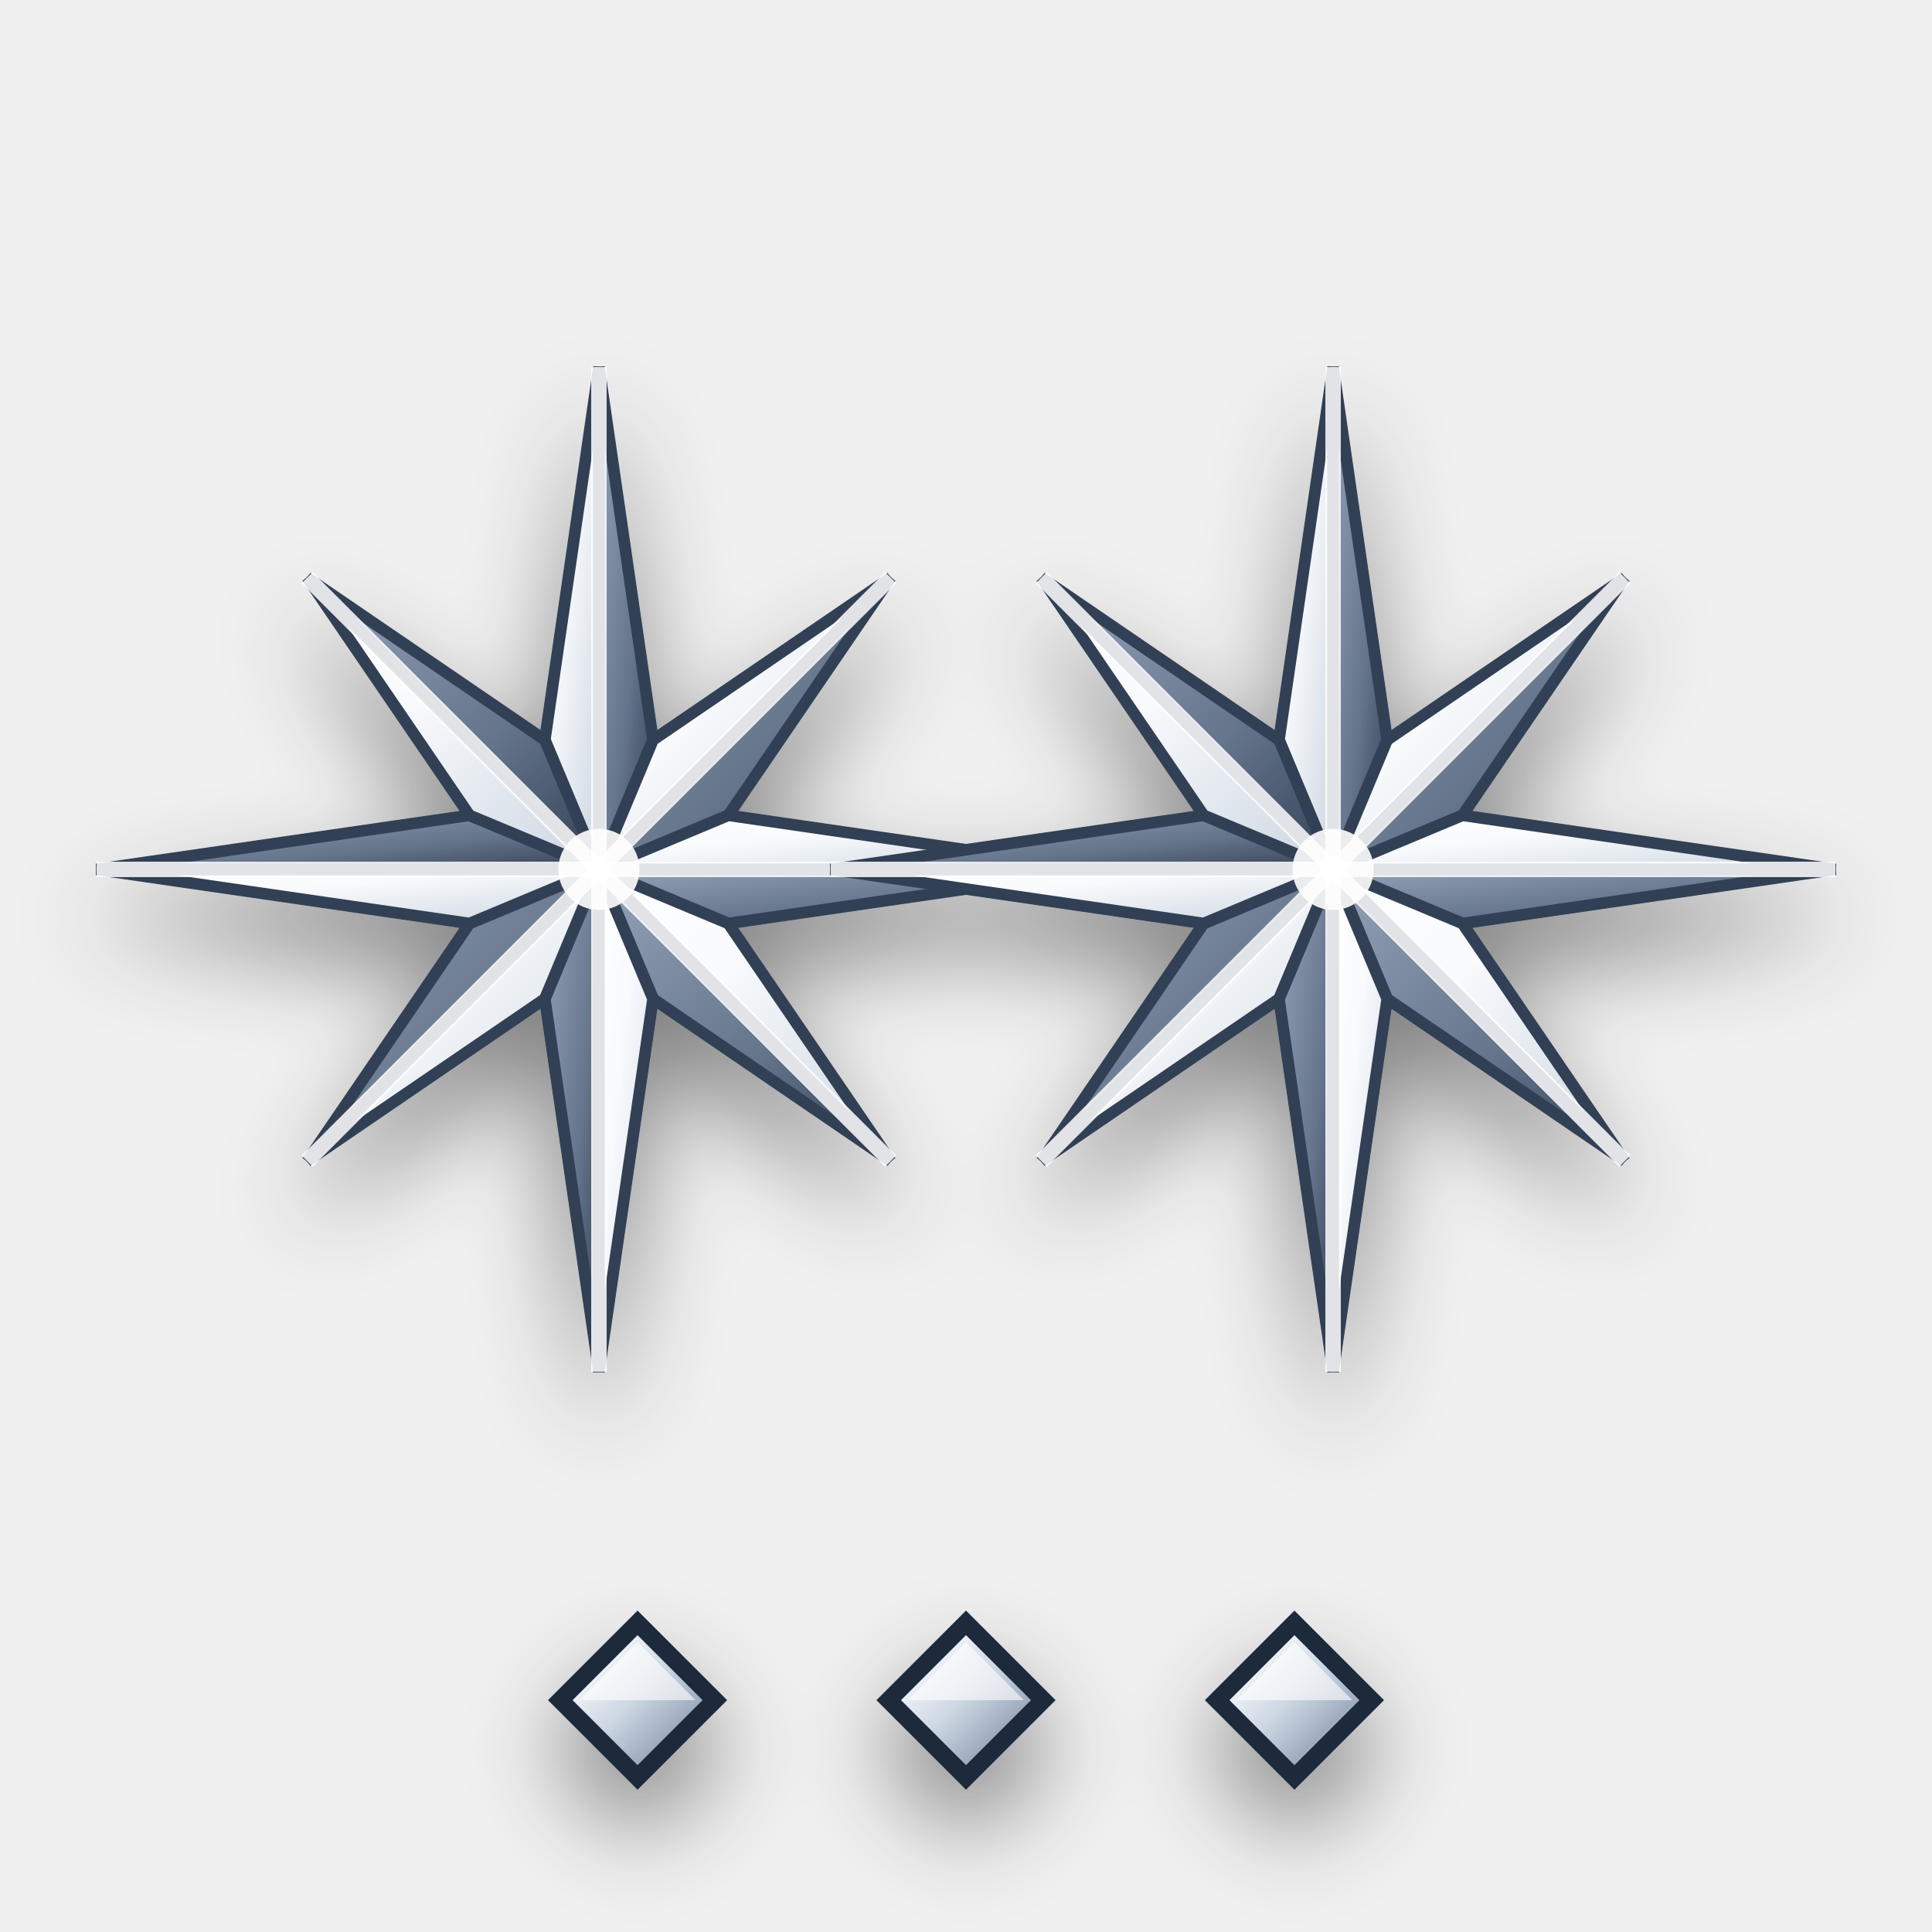
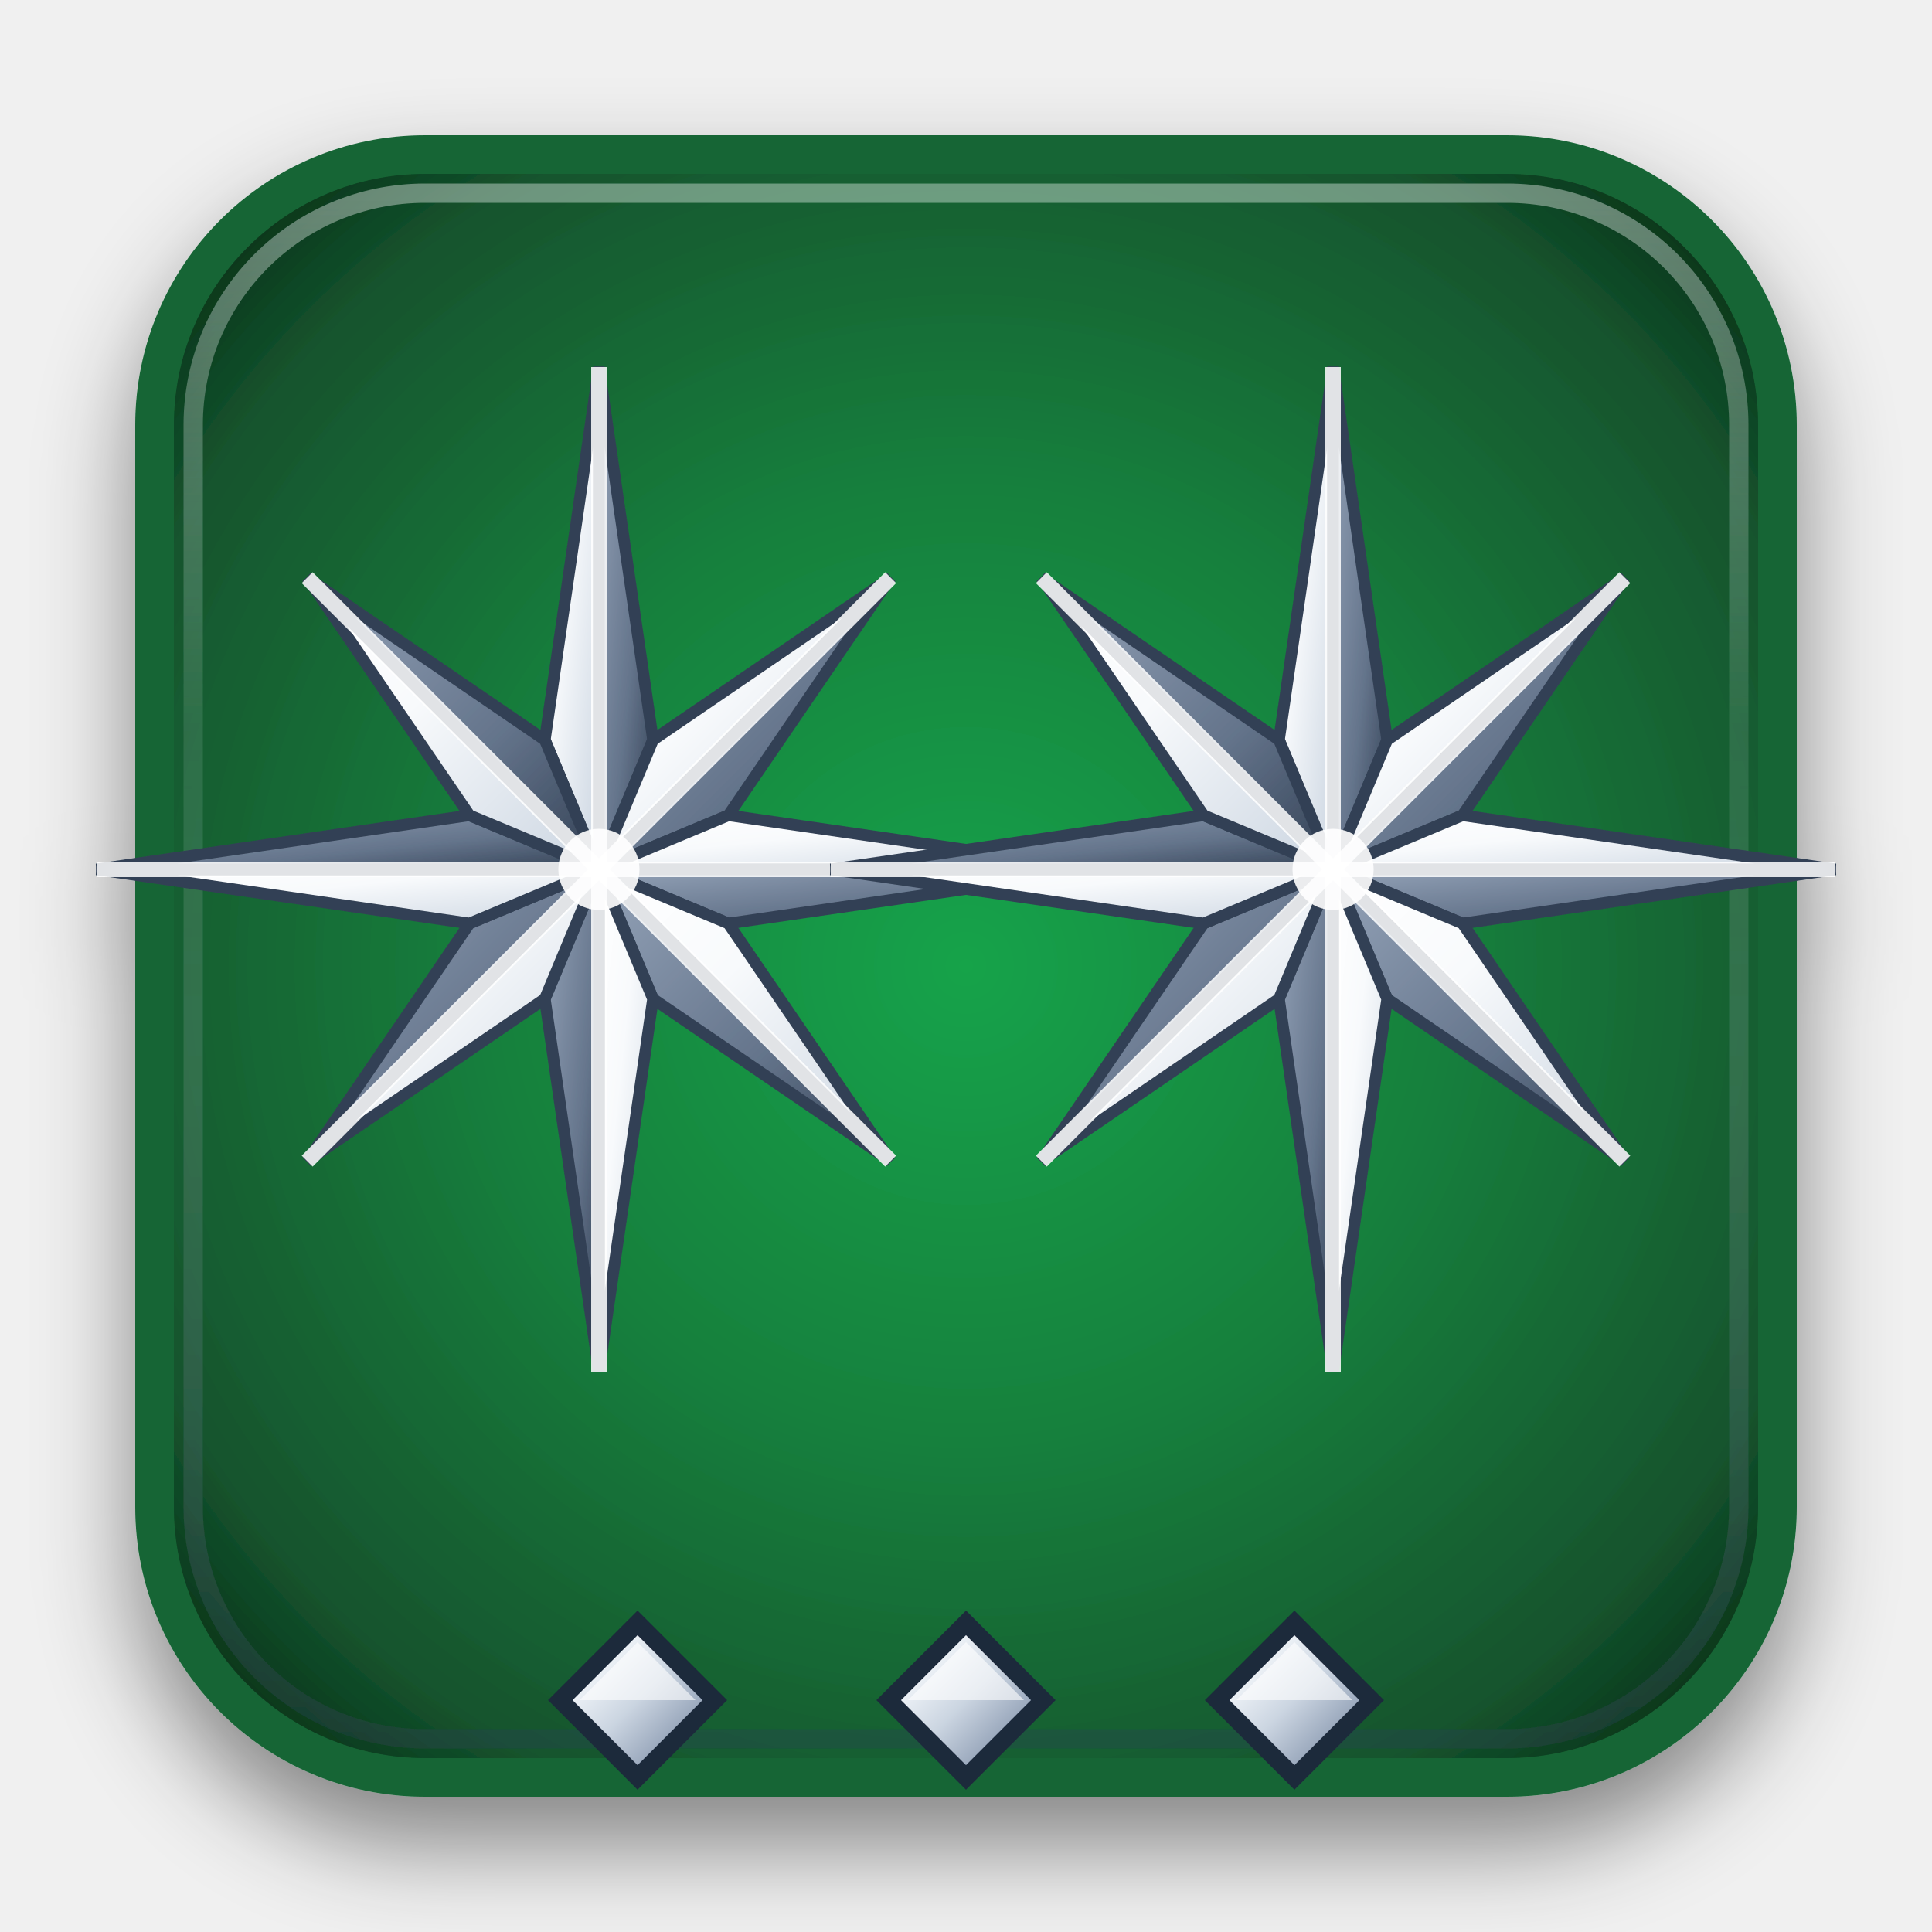
<svg xmlns="http://www.w3.org/2000/svg" viewBox="0 0 100 100" width="100%" height="100%">
  <defs>
    <linearGradient id="silverGrad" x1="0%" y1="0%" x2="100%" y2="100%">
      <stop offset="0%" stop-color="#FFFFFF" />
      <stop offset="25%" stop-color="#F1F5F9" />
      <stop offset="50%" stop-color="#CBD5E1" />
      <stop offset="75%" stop-color="#94A3B8" />
      <stop offset="100%" stop-color="#475569" />
    </linearGradient>
    <linearGradient id="silverBevel" x1="0%" y1="0%" x2="0%" y2="100%">
      <stop offset="0%" stop-color="#FFFFFF" stop-opacity="0.95" />
      <stop offset="35%" stop-color="#E2E8F0" stop-opacity="0.3" />
      <stop offset="100%" stop-color="#334155" stop-opacity="0.85" />
    </linearGradient>
    <linearGradient id="starFacetLight" x1="0%" y1="0%" x2="100%" y2="100%">
      <stop offset="0%" stop-color="#FFFFFF" />
      <stop offset="40%" stop-color="#F8FAFC" />
      <stop offset="100%" stop-color="#CBD5E1" />
    </linearGradient>
    <linearGradient id="starFacetDark" x1="0%" y1="0%" x2="100%" y2="100%">
      <stop offset="0%" stop-color="#94A3B8" />
      <stop offset="60%" stop-color="#64748B" />
      <stop offset="100%" stop-color="#334155" />
    </linearGradient>
    <linearGradient id="goldGrad" x1="0%" y1="0%" x2="100%" y2="100%">
      <stop offset="0%" stop-color="#FFFBEB" />
      <stop offset="20%" stop-color="#FDE047" />
      <stop offset="50%" stop-color="#F59E0B" />
      <stop offset="80%" stop-color="#D97706" />
      <stop offset="100%" stop-color="#78350F" />
    </linearGradient>
    <linearGradient id="goldBevel" x1="0%" y1="0%" x2="0%" y2="100%">
      <stop offset="0%" stop-color="#FEF9C3" stop-opacity="0.95" />
      <stop offset="50%" stop-color="#F59E0B" stop-opacity="0.35" />
      <stop offset="100%" stop-color="#92400E" stop-opacity="0.9" />
    </linearGradient>
    <linearGradient id="goldStarFacetLight" x1="0%" y1="0%" x2="100%" y2="100%">
      <stop offset="0%" stop-color="#FEF9C3" />
      <stop offset="40%" stop-color="#FDE047" />
      <stop offset="100%" stop-color="#F59E0B" />
    </linearGradient>
    <linearGradient id="goldStarFacetDark" x1="0%" y1="0%" x2="100%" y2="100%">
      <stop offset="0%" stop-color="#D97706" />
      <stop offset="60%" stop-color="#B45309" />
      <stop offset="100%" stop-color="#78350F" />
    </linearGradient>
    <linearGradient id="diamondCyan" x1="0%" y1="0%" x2="100%" y2="100%">
      <stop offset="0%" stop-color="#F0F9FF" />
      <stop offset="25%" stop-color="#7DD3FC" />
      <stop offset="50%" stop-color="#0284C7" />
      <stop offset="85%" stop-color="#0369A1" />
      <stop offset="100%" stop-color="#0C4A6E" />
    </linearGradient>
    <linearGradient id="diamondGold" x1="0%" y1="0%" x2="100%" y2="100%">
      <stop offset="0%" stop-color="#FFFBEB" />
      <stop offset="25%" stop-color="#FDE047" />
      <stop offset="50%" stop-color="#F59E0B" />
      <stop offset="80%" stop-color="#D97706" />
      <stop offset="100%" stop-color="#78350F" />
    </linearGradient>
    <linearGradient id="facetTop" x1="0%" y1="0%" x2="0%" y2="100%">
      <stop offset="0%" stop-color="#FFFFFF" stop-opacity="0.9" />
      <stop offset="100%" stop-color="#38BDF8" stop-opacity="0.2" />
    </linearGradient>
    <linearGradient id="facetBottom" x1="0%" y1="0%" x2="0%" y2="100%">
      <stop offset="0%" stop-color="#0284C7" stop-opacity="0.3" />
      <stop offset="100%" stop-color="#082F49" stop-opacity="0.85" />
    </linearGradient>
    <linearGradient id="facetGoldTop" x1="0%" y1="0%" x2="0%" y2="100%">
      <stop offset="0%" stop-color="#FFFFFF" stop-opacity="0.95" />
      <stop offset="100%" stop-color="#FDE047" stop-opacity="0.25" />
    </linearGradient>
    <linearGradient id="facetGoldBottom" x1="0%" y1="0%" x2="0%" y2="100%">
      <stop offset="0%" stop-color="#B45309" stop-opacity="0.35" />
      <stop offset="100%" stop-color="#451A03" stop-opacity="0.9" />
    </linearGradient>
    <radialGradient id="plateCrimson" cx="50%" cy="50%" r="65%">
      <stop offset="0%" stop-color="#6B1D22" />
      <stop offset="50%" stop-color="#4A1216" />
      <stop offset="85%" stop-color="#2D0A0C" />
      <stop offset="100%" stop-color="#1A0406" />
    </radialGradient>
    <filter id="badgeShadow" x="-20%" y="-20%" width="140%" height="140%">
      <feDropShadow dx="0" dy="2.5" stdDeviation="2.5" flood-color="#000000" flood-opacity="0.45" />
    </filter>
    <filter id="goldGlow" x="-30%" y="-30%" width="160%" height="160%">
      <feDropShadow dx="0" dy="1" stdDeviation="3.5" flood-color="#F59E0B" flood-opacity="0.5" />
    </filter>
+     <radialGradient id="plateGrey" cx="50%" cy="50%" r="65%">
+       <stop offset="0%" stop-color="#475569" />
+       <stop offset="50%" stop-color="#334155" />
+       <stop offset="85%" stop-color="#1E293B" />
+       <stop offset="100%" stop-color="#0F172A" />
+     </radialGradient>
+     <radialGradient id="plateLeather" cx="50%" cy="50%" r="65%">
+       <stop offset="0%" stop-color="#854D0E" />
+       <stop offset="45%" stop-color="#713F12" />
+       <stop offset="85%" stop-color="#451A03" />
+       <stop offset="100%" stop-color="#260E02" />
+     </radialGradient>
+     <radialGradient id="plateBlue" cx="50%" cy="50%" r="65%">
+       <stop offset="0%" stop-color="#0284C7" />
+       <stop offset="45%" stop-color="#0369A1" />
+       <stop offset="85%" stop-color="#0C4A6E" />
+       <stop offset="100%" stop-color="#082F49" />
+     </radialGradient>
+     <radialGradient id="plateGreen" cx="50%" cy="50%" r="65%">
+       <stop offset="0%" stop-color="#16A34A" />
+       <stop offset="45%" stop-color="#15803D" />
+       <stop offset="85%" stop-color="#14532D" />
+       <stop offset="100%" stop-color="#052E16" />
+     </radialGradient>
+     <radialGradient id="plateCrimson" cx="50%" cy="50%" r="65%">
+       <stop offset="0%" stop-color="#6B1D22" />
+       <stop offset="50%" stop-color="#4A1216" />
+       <stop offset="85%" stop-color="#2D0A0C" />
+       <stop offset="100%" stop-color="#1A0406" />
+     </radialGradient>
+     <radialGradient id="plateBlack" cx="50%" cy="50%" r="65%">
+       <stop offset="0%" stop-color="#181A22" />
+       <stop offset="50%" stop-color="#0D0E14" />
+       <stop offset="85%" stop-color="#05060A" />
+       <stop offset="100%" stop-color="#000000" />
+     </radialGradient>
+     <linearGradient id="diamondSilver" x1="0%" y1="0%" x2="100%" y2="100%">
+       <stop offset="0%" stop-color="#FFFFFF" />
+       <stop offset="25%" stop-color="#F1F5F9" />
+       <stop offset="50%" stop-color="#CBD5E1" />
+       <stop offset="75%" stop-color="#94A3B8" />
+       <stop offset="100%" stop-color="#475569" />
+     </linearGradient>
+     <linearGradient id="facetSilverTop" x1="0%" y1="0%" x2="0%" y2="100%">
+       <stop offset="0%" stop-color="#FFFFFF" stop-opacity="0.95" />
+       <stop offset="100%" stop-color="#CBD5E1" stop-opacity="0.3" />
+     </linearGradient>
+     <linearGradient id="facetSilverBottom" x1="0%" y1="0%" x2="0%" y2="100%">
+       <stop offset="0%" stop-color="#94A3B8" stop-opacity="0.4" />
+       <stop offset="100%" stop-color="#334155" stop-opacity="0.85" />
+     </linearGradient>
  </defs>
  <g filter="url(#badgeShadow)">
+     <rect x="8" y="8" width="84" height="84" rx="14" fill="url(#plateGreen)" stroke="#166534" stroke-width="2" />
+     <rect x="10" y="10" width="80" height="80" rx="12" fill="none" stroke="url(#silverBevel)" stroke-width="1" opacity="0.4" />
    <g id="star8">
      <polygon points="31,45 28.2,38.3 31.0,19.0" fill="url(#starFacetLight)" stroke="#334155" stroke-width="0.6" />
      <polygon points="31,45 31.0,19.0 33.8,38.3" fill="url(#starFacetDark)" stroke="#334155" stroke-width="0.6" />
      <polygon points="31,45 33.8,38.3 46.1,29.9" fill="url(#starFacetLight)" stroke="#334155" stroke-width="0.6" />
      <polygon points="31,45 46.1,29.9 37.7,42.2" fill="url(#starFacetDark)" stroke="#334155" stroke-width="0.6" />
      <polygon points="31,45 37.7,42.2 57.0,45.0" fill="url(#starFacetLight)" stroke="#334155" stroke-width="0.6" />
      <polygon points="31,45 57.0,45.0 37.7,47.8" fill="url(#starFacetDark)" stroke="#334155" stroke-width="0.6" />
      <polygon points="31,45 37.7,47.8 46.1,60.1" fill="url(#starFacetLight)" stroke="#334155" stroke-width="0.6" />
      <polygon points="31,45 46.1,60.1 33.8,51.7" fill="url(#starFacetDark)" stroke="#334155" stroke-width="0.6" />
      <polygon points="31,45 33.8,51.7 31.0,71.0" fill="url(#starFacetLight)" stroke="#334155" stroke-width="0.6" />
      <polygon points="31,45 31.0,71.0 28.2,51.7" fill="url(#starFacetDark)" stroke="#334155" stroke-width="0.6" />
      <polygon points="31,45 28.2,51.7 15.9,60.1" fill="url(#starFacetLight)" stroke="#334155" stroke-width="0.6" />
      <polygon points="31,45 15.9,60.1 24.3,47.8" fill="url(#starFacetDark)" stroke="#334155" stroke-width="0.6" />
      <polygon points="31,45 24.3,47.8 5.0,45.0" fill="url(#starFacetLight)" stroke="#334155" stroke-width="0.6" />
      <polygon points="31,45 5.0,45.0 24.3,42.2" fill="url(#starFacetDark)" stroke="#334155" stroke-width="0.6" />
      <polygon points="31,45 24.3,42.2 15.9,29.9" fill="url(#starFacetLight)" stroke="#334155" stroke-width="0.6" />
      <polygon points="31,45 15.9,29.9 28.2,38.3" fill="url(#starFacetDark)" stroke="#334155" stroke-width="0.6" />
      <line x1="31" y1="45" x2="31.0" y2="19.0" stroke="#FFFFFF" stroke-width="0.8" opacity="0.85" />
      <line x1="31" y1="45" x2="46.1" y2="29.9" stroke="#FFFFFF" stroke-width="0.8" opacity="0.85" />
      <line x1="31" y1="45" x2="57.0" y2="45.0" stroke="#FFFFFF" stroke-width="0.8" opacity="0.85" />
      <line x1="31" y1="45" x2="46.1" y2="60.1" stroke="#FFFFFF" stroke-width="0.8" opacity="0.85" />
      <line x1="31" y1="45" x2="31.0" y2="71.0" stroke="#FFFFFF" stroke-width="0.8" opacity="0.85" />
      <line x1="31" y1="45" x2="15.9" y2="60.1" stroke="#FFFFFF" stroke-width="0.8" opacity="0.85" />
      <line x1="31" y1="45" x2="5.0" y2="45.0" stroke="#FFFFFF" stroke-width="0.8" opacity="0.85" />
      <line x1="31" y1="45" x2="15.9" y2="29.9" stroke="#FFFFFF" stroke-width="0.8" opacity="0.85" />
      <circle cx="31" cy="45" r="2.1" fill="#FFFFFF" opacity="0.9" />
    </g>
    <g id="star8">
      <polygon points="69,45 66.2,38.3 69.0,19.0" fill="url(#starFacetLight)" stroke="#334155" stroke-width="0.6" />
      <polygon points="69,45 69.0,19.0 71.8,38.3" fill="url(#starFacetDark)" stroke="#334155" stroke-width="0.6" />
      <polygon points="69,45 71.8,38.3 84.1,29.9" fill="url(#starFacetLight)" stroke="#334155" stroke-width="0.6" />
      <polygon points="69,45 84.1,29.9 75.7,42.2" fill="url(#starFacetDark)" stroke="#334155" stroke-width="0.6" />
      <polygon points="69,45 75.7,42.2 95.0,45.0" fill="url(#starFacetLight)" stroke="#334155" stroke-width="0.6" />
      <polygon points="69,45 95.0,45.0 75.7,47.8" fill="url(#starFacetDark)" stroke="#334155" stroke-width="0.6" />
      <polygon points="69,45 75.7,47.8 84.1,60.1" fill="url(#starFacetLight)" stroke="#334155" stroke-width="0.6" />
      <polygon points="69,45 84.1,60.1 71.8,51.7" fill="url(#starFacetDark)" stroke="#334155" stroke-width="0.6" />
      <polygon points="69,45 71.8,51.7 69.0,71.0" fill="url(#starFacetLight)" stroke="#334155" stroke-width="0.6" />
      <polygon points="69,45 69.0,71.0 66.2,51.7" fill="url(#starFacetDark)" stroke="#334155" stroke-width="0.6" />
      <polygon points="69,45 66.2,51.7 53.9,60.1" fill="url(#starFacetLight)" stroke="#334155" stroke-width="0.6" />
      <polygon points="69,45 53.9,60.1 62.3,47.8" fill="url(#starFacetDark)" stroke="#334155" stroke-width="0.6" />
      <polygon points="69,45 62.3,47.8 43.0,45.0" fill="url(#starFacetLight)" stroke="#334155" stroke-width="0.6" />
      <polygon points="69,45 43.0,45.0 62.3,42.2" fill="url(#starFacetDark)" stroke="#334155" stroke-width="0.6" />
      <polygon points="69,45 62.3,42.2 53.9,29.9" fill="url(#starFacetLight)" stroke="#334155" stroke-width="0.6" />
      <polygon points="69,45 53.9,29.9 66.2,38.3" fill="url(#starFacetDark)" stroke="#334155" stroke-width="0.6" />
      <line x1="69" y1="45" x2="69.0" y2="19.0" stroke="#FFFFFF" stroke-width="0.8" opacity="0.85" />
      <line x1="69" y1="45" x2="84.1" y2="29.9" stroke="#FFFFFF" stroke-width="0.8" opacity="0.85" />
      <line x1="69" y1="45" x2="95.0" y2="45.0" stroke="#FFFFFF" stroke-width="0.8" opacity="0.85" />
      <line x1="69" y1="45" x2="84.1" y2="60.1" stroke="#FFFFFF" stroke-width="0.8" opacity="0.85" />
      <line x1="69" y1="45" x2="69.0" y2="71.0" stroke="#FFFFFF" stroke-width="0.8" opacity="0.85" />
      <line x1="69" y1="45" x2="53.9" y2="60.1" stroke="#FFFFFF" stroke-width="0.8" opacity="0.85" />
      <line x1="69" y1="45" x2="43.0" y2="45.0" stroke="#FFFFFF" stroke-width="0.8" opacity="0.85" />
      <line x1="69" y1="45" x2="53.9" y2="29.9" stroke="#FFFFFF" stroke-width="0.8" opacity="0.85" />
      <circle cx="69" cy="45" r="2.1" fill="#FFFFFF" opacity="0.9" />
    </g>
    <g id="pips">
      <g transform="translate(33, 88)">
        <polygon points="0,-4 4,0 0,4 -4,0" fill="url(#silverGrad)" stroke="#1E293B" stroke-width="0.9" />
        <polygon points="0,-3 3,0 0,0 -3,0" fill="#FFFFFF" opacity="0.6" />
      </g>
      <g transform="translate(50, 88)">
        <polygon points="0,-4 4,0 0,4 -4,0" fill="url(#silverGrad)" stroke="#1E293B" stroke-width="0.9" />
        <polygon points="0,-3 3,0 0,0 -3,0" fill="#FFFFFF" opacity="0.6" />
      </g>
      <g transform="translate(67, 88)">
        <polygon points="0,-4 4,0 0,4 -4,0" fill="url(#silverGrad)" stroke="#1E293B" stroke-width="0.9" />
        <polygon points="0,-3 3,0 0,0 -3,0" fill="#FFFFFF" opacity="0.6" />
      </g>
    </g>
  </g>
</svg>
